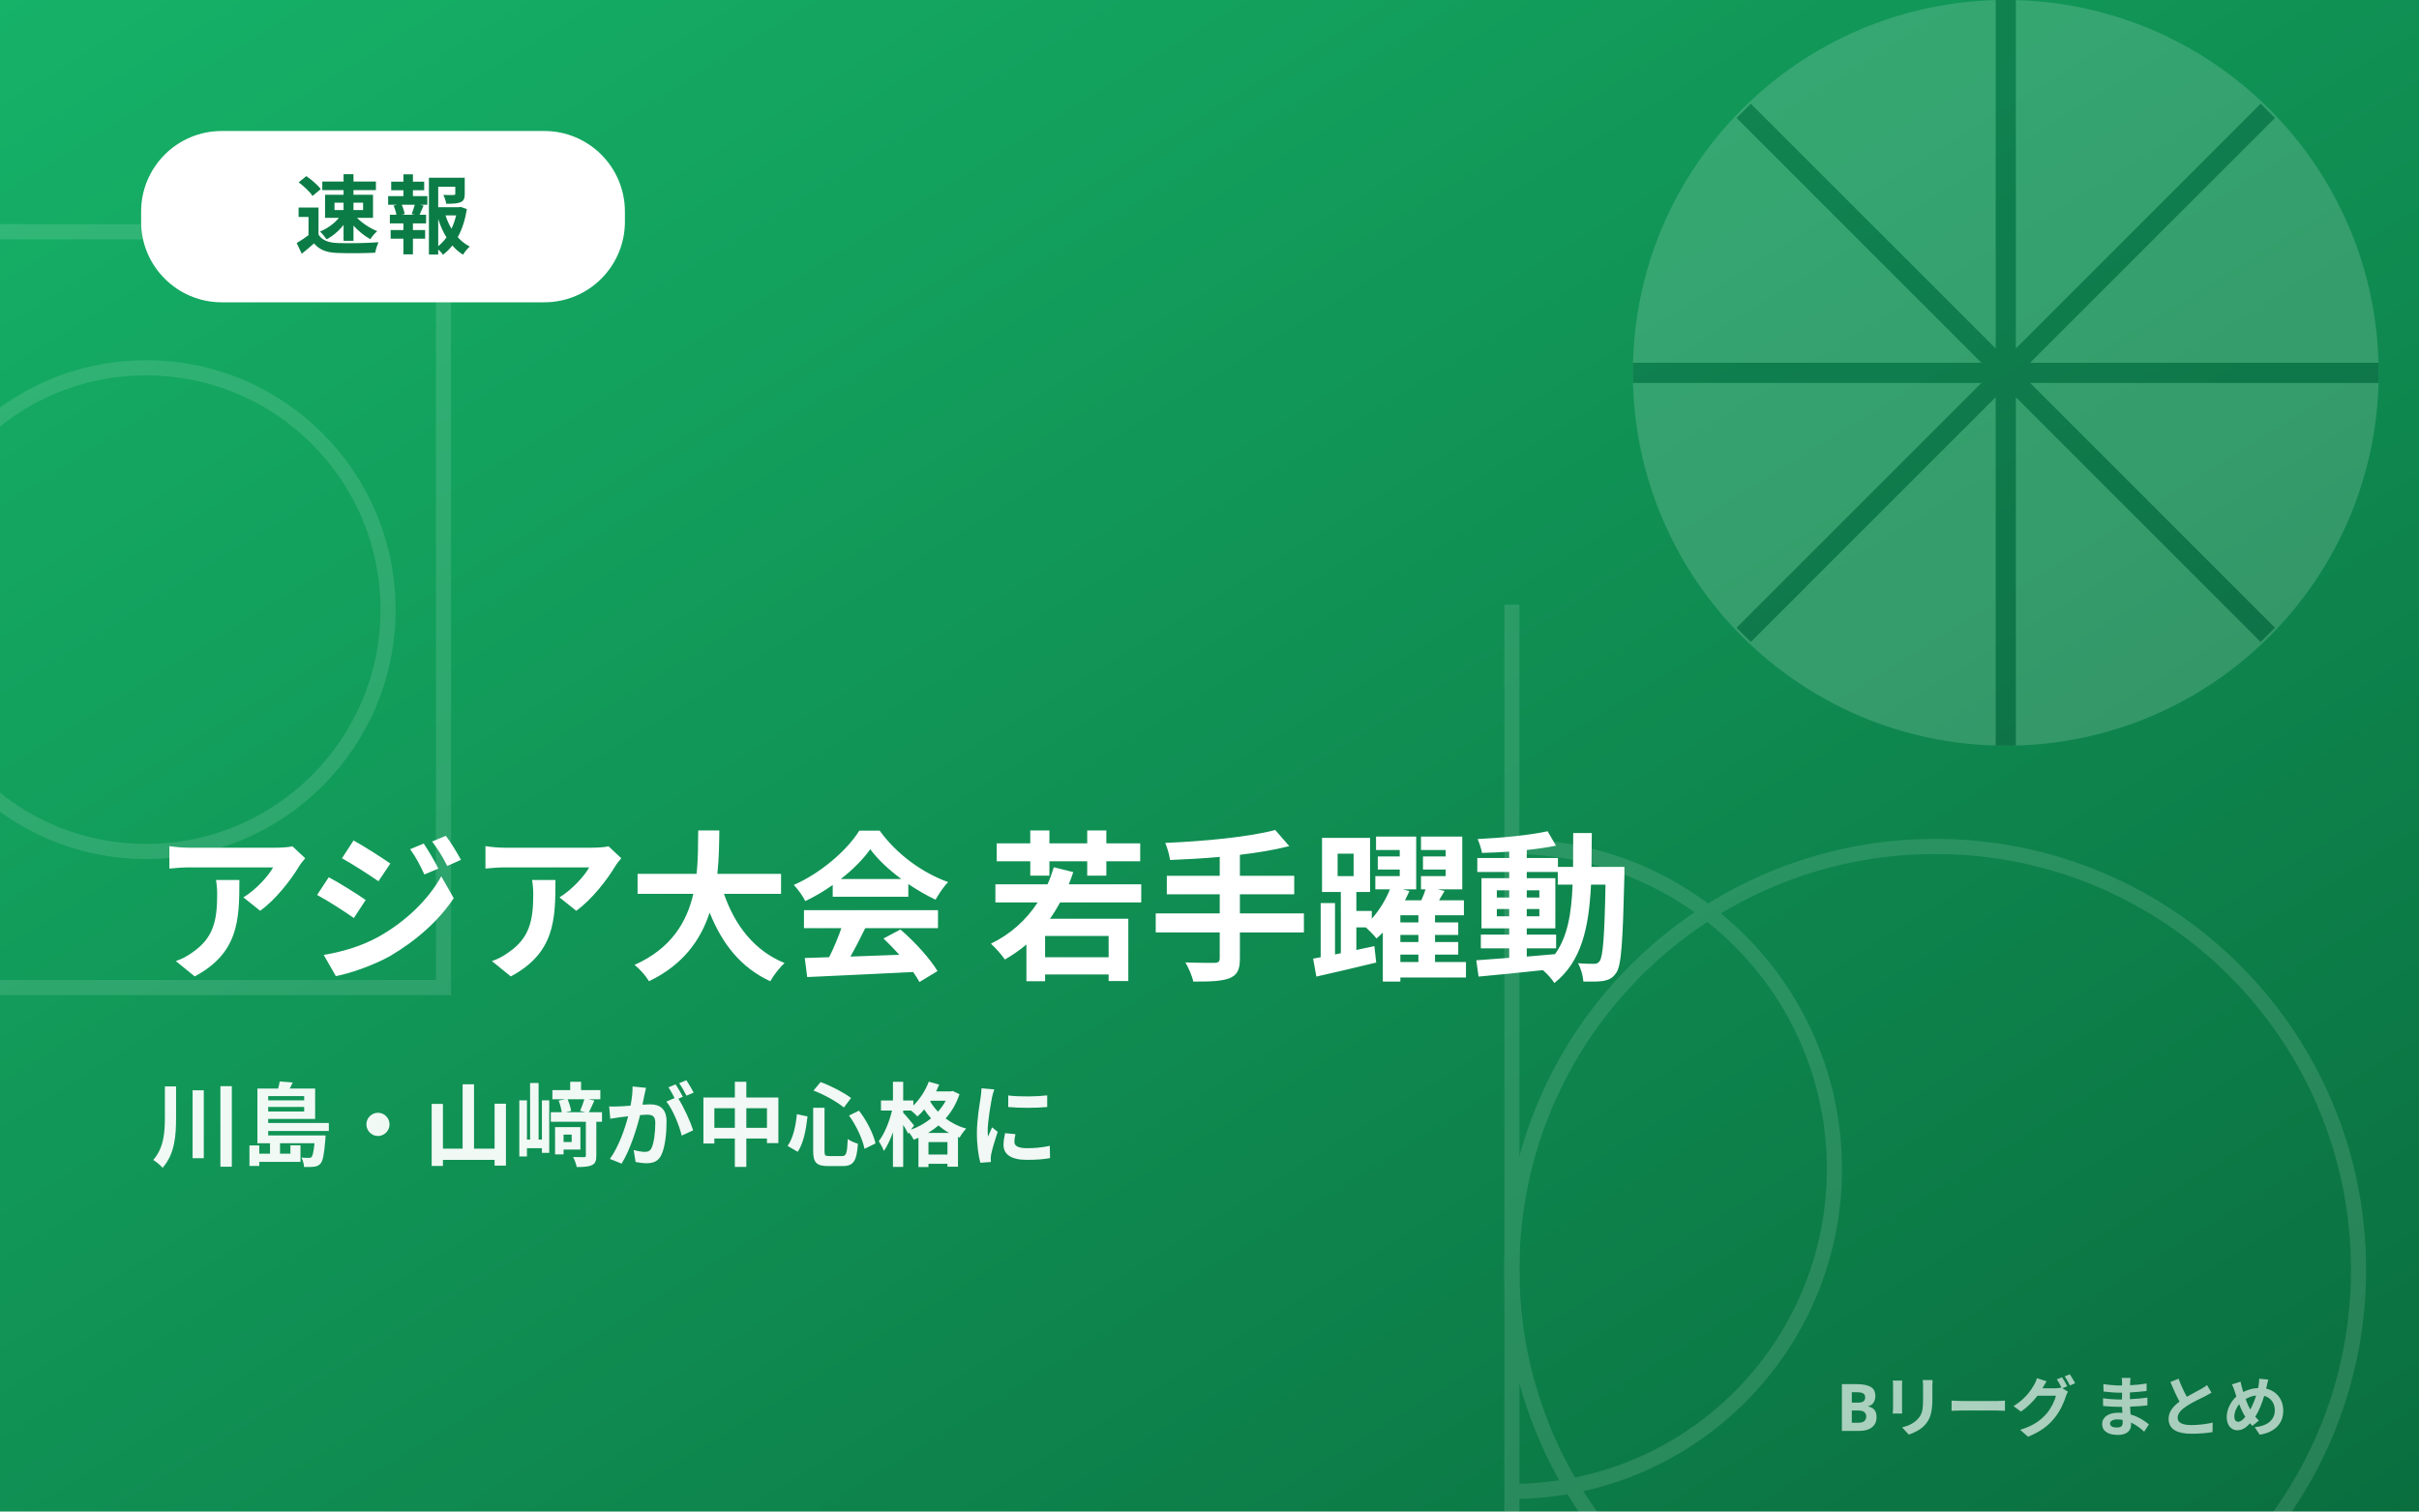
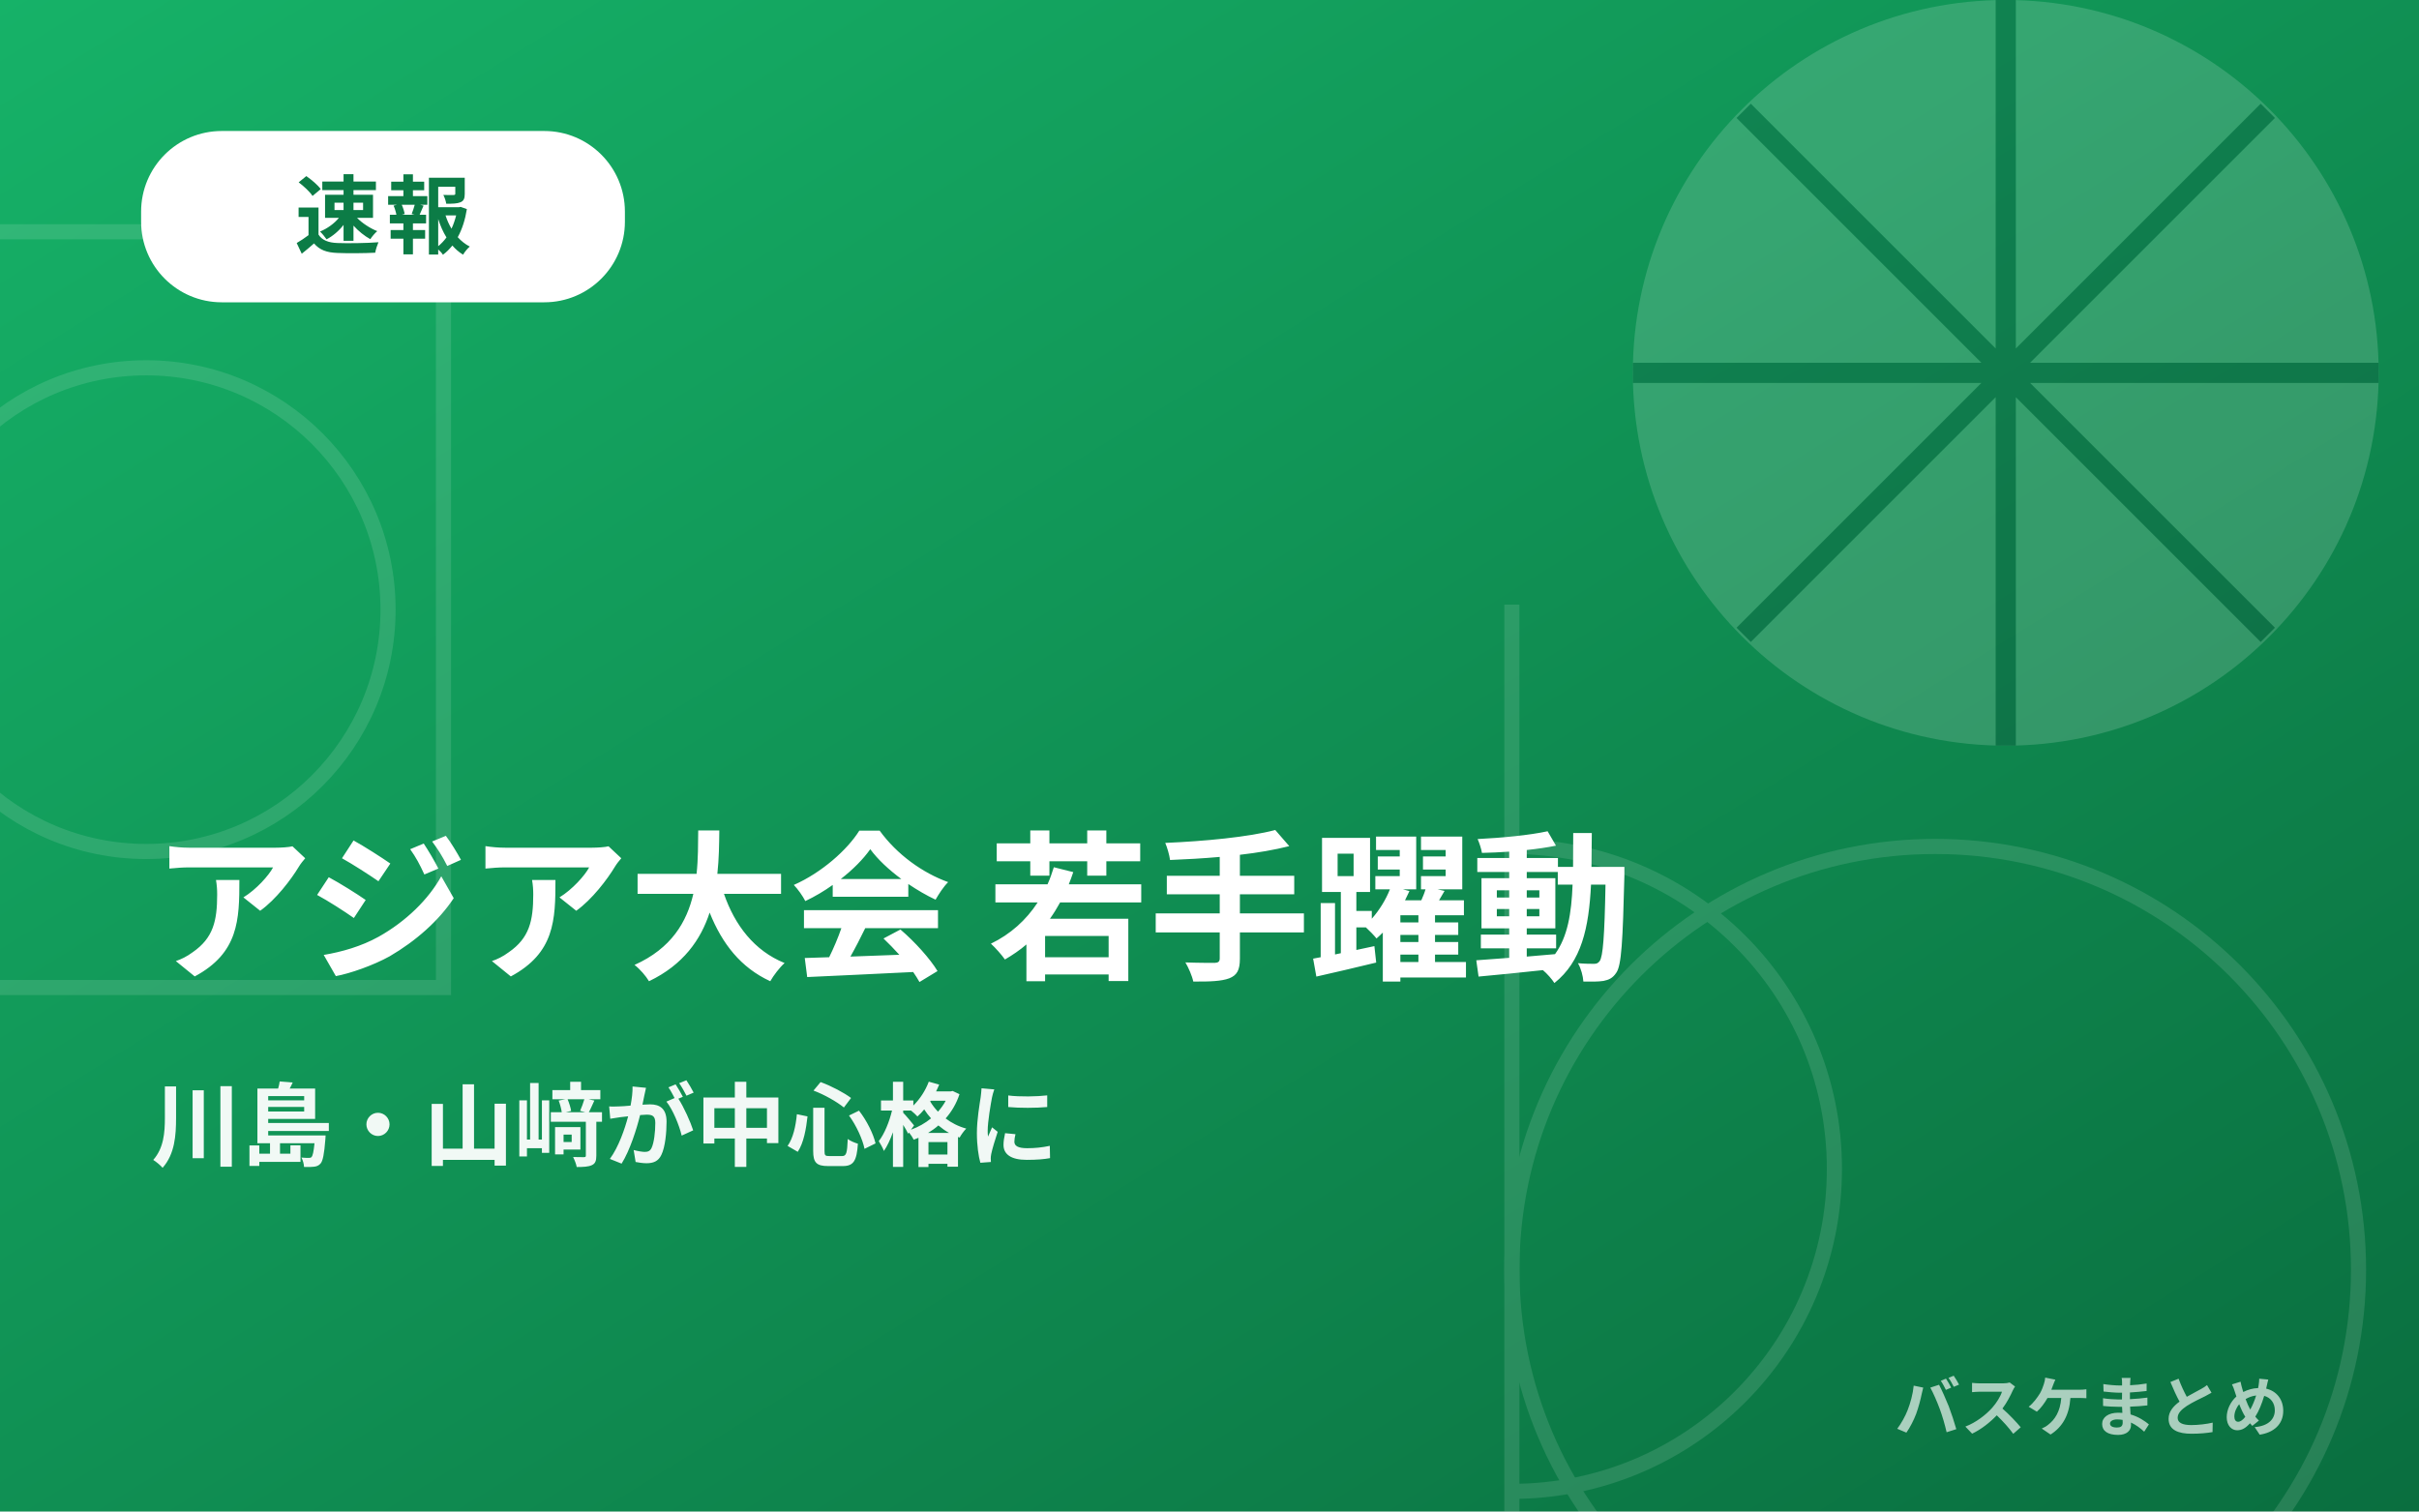
<svg xmlns="http://www.w3.org/2000/svg" viewBox="0 0 480 300" role="img" aria-label="アジア大会 若手躍動 ／ 川島・山﨑が中心格に">
  <defs>
    <linearGradient id="g" x1="0" y1="0" x2="1" y2="1">
      <stop offset="0" stop-color="#16b268" />
      <stop offset="1" stop-color="#0a6e3f" />
    </linearGradient>
  </defs>
  <rect width="480" height="300" fill="url(#g)" />
  <g stroke="#ffffff" stroke-width="3" fill="none" opacity="0.12">
    <circle cx="384" cy="252" r="84" />
    <line x1="300" y1="120" x2="300" y2="300" />
    <path d="M300 168 a64 64 0 0 1 0 128" />
    <rect x="-30" y="46" width="118" height="150" />
    <circle cx="29" cy="121" r="48" />
  </g>
  <g transform="translate(398,74)" opacity="0.16">
    <circle r="74" fill="#ffffff" />
    <path d="M-74 0H74 M0 -74V74 M-52 -52Q0 0 52 52 M52 -52Q0 0 -52 52" stroke="#0d1b2a" stroke-width="4" fill="none" />
  </g>
  <rect x="28" y="26" rx="16" ry="16" width="96" height="34" fill="#ffffff" />
  <text x="76.0" y="49" font-family="'Hiragino Kaku Gothic ProN','Noto Sans JP','Yu Gothic',Meiryo,sans-serif" font-weight="800" font-size="17" fill="#0c7c46" text-anchor="middle" letter-spacing="1">速報</text>
  <text x="30" y="192" font-family="'Hiragino Kaku Gothic ProN','Noto Sans JP','Yu Gothic',Meiryo,sans-serif" font-weight="900" font-size="32" fill="#ffffff">アジア大会 若手躍動</text>
  <text x="30" y="230" font-family="'Hiragino Kaku Gothic ProN','Noto Sans JP','Yu Gothic',Meiryo,sans-serif" font-weight="700" font-size="18" fill="#ffffff" opacity="0.94">川島・山﨑が中心格に</text>
-   <text x="454" y="284" font-family="'Hiragino Kaku Gothic ProN','Noto Sans JP','Yu Gothic',Meiryo,sans-serif" text-anchor="end" font-weight="800" font-size="13" fill="#ffffff" opacity="0.65">Bリーグ まとめ</text>
+   <text x="454" y="284" font-family="'Hiragino Kaku Gothic ProN','Noto Sans JP','Yu Gothic',Meiryo,sans-serif" text-anchor="end" font-weight="800" font-size="13" fill="#ffffff" opacity="0.65">バスケまとめ</text>
</svg>
